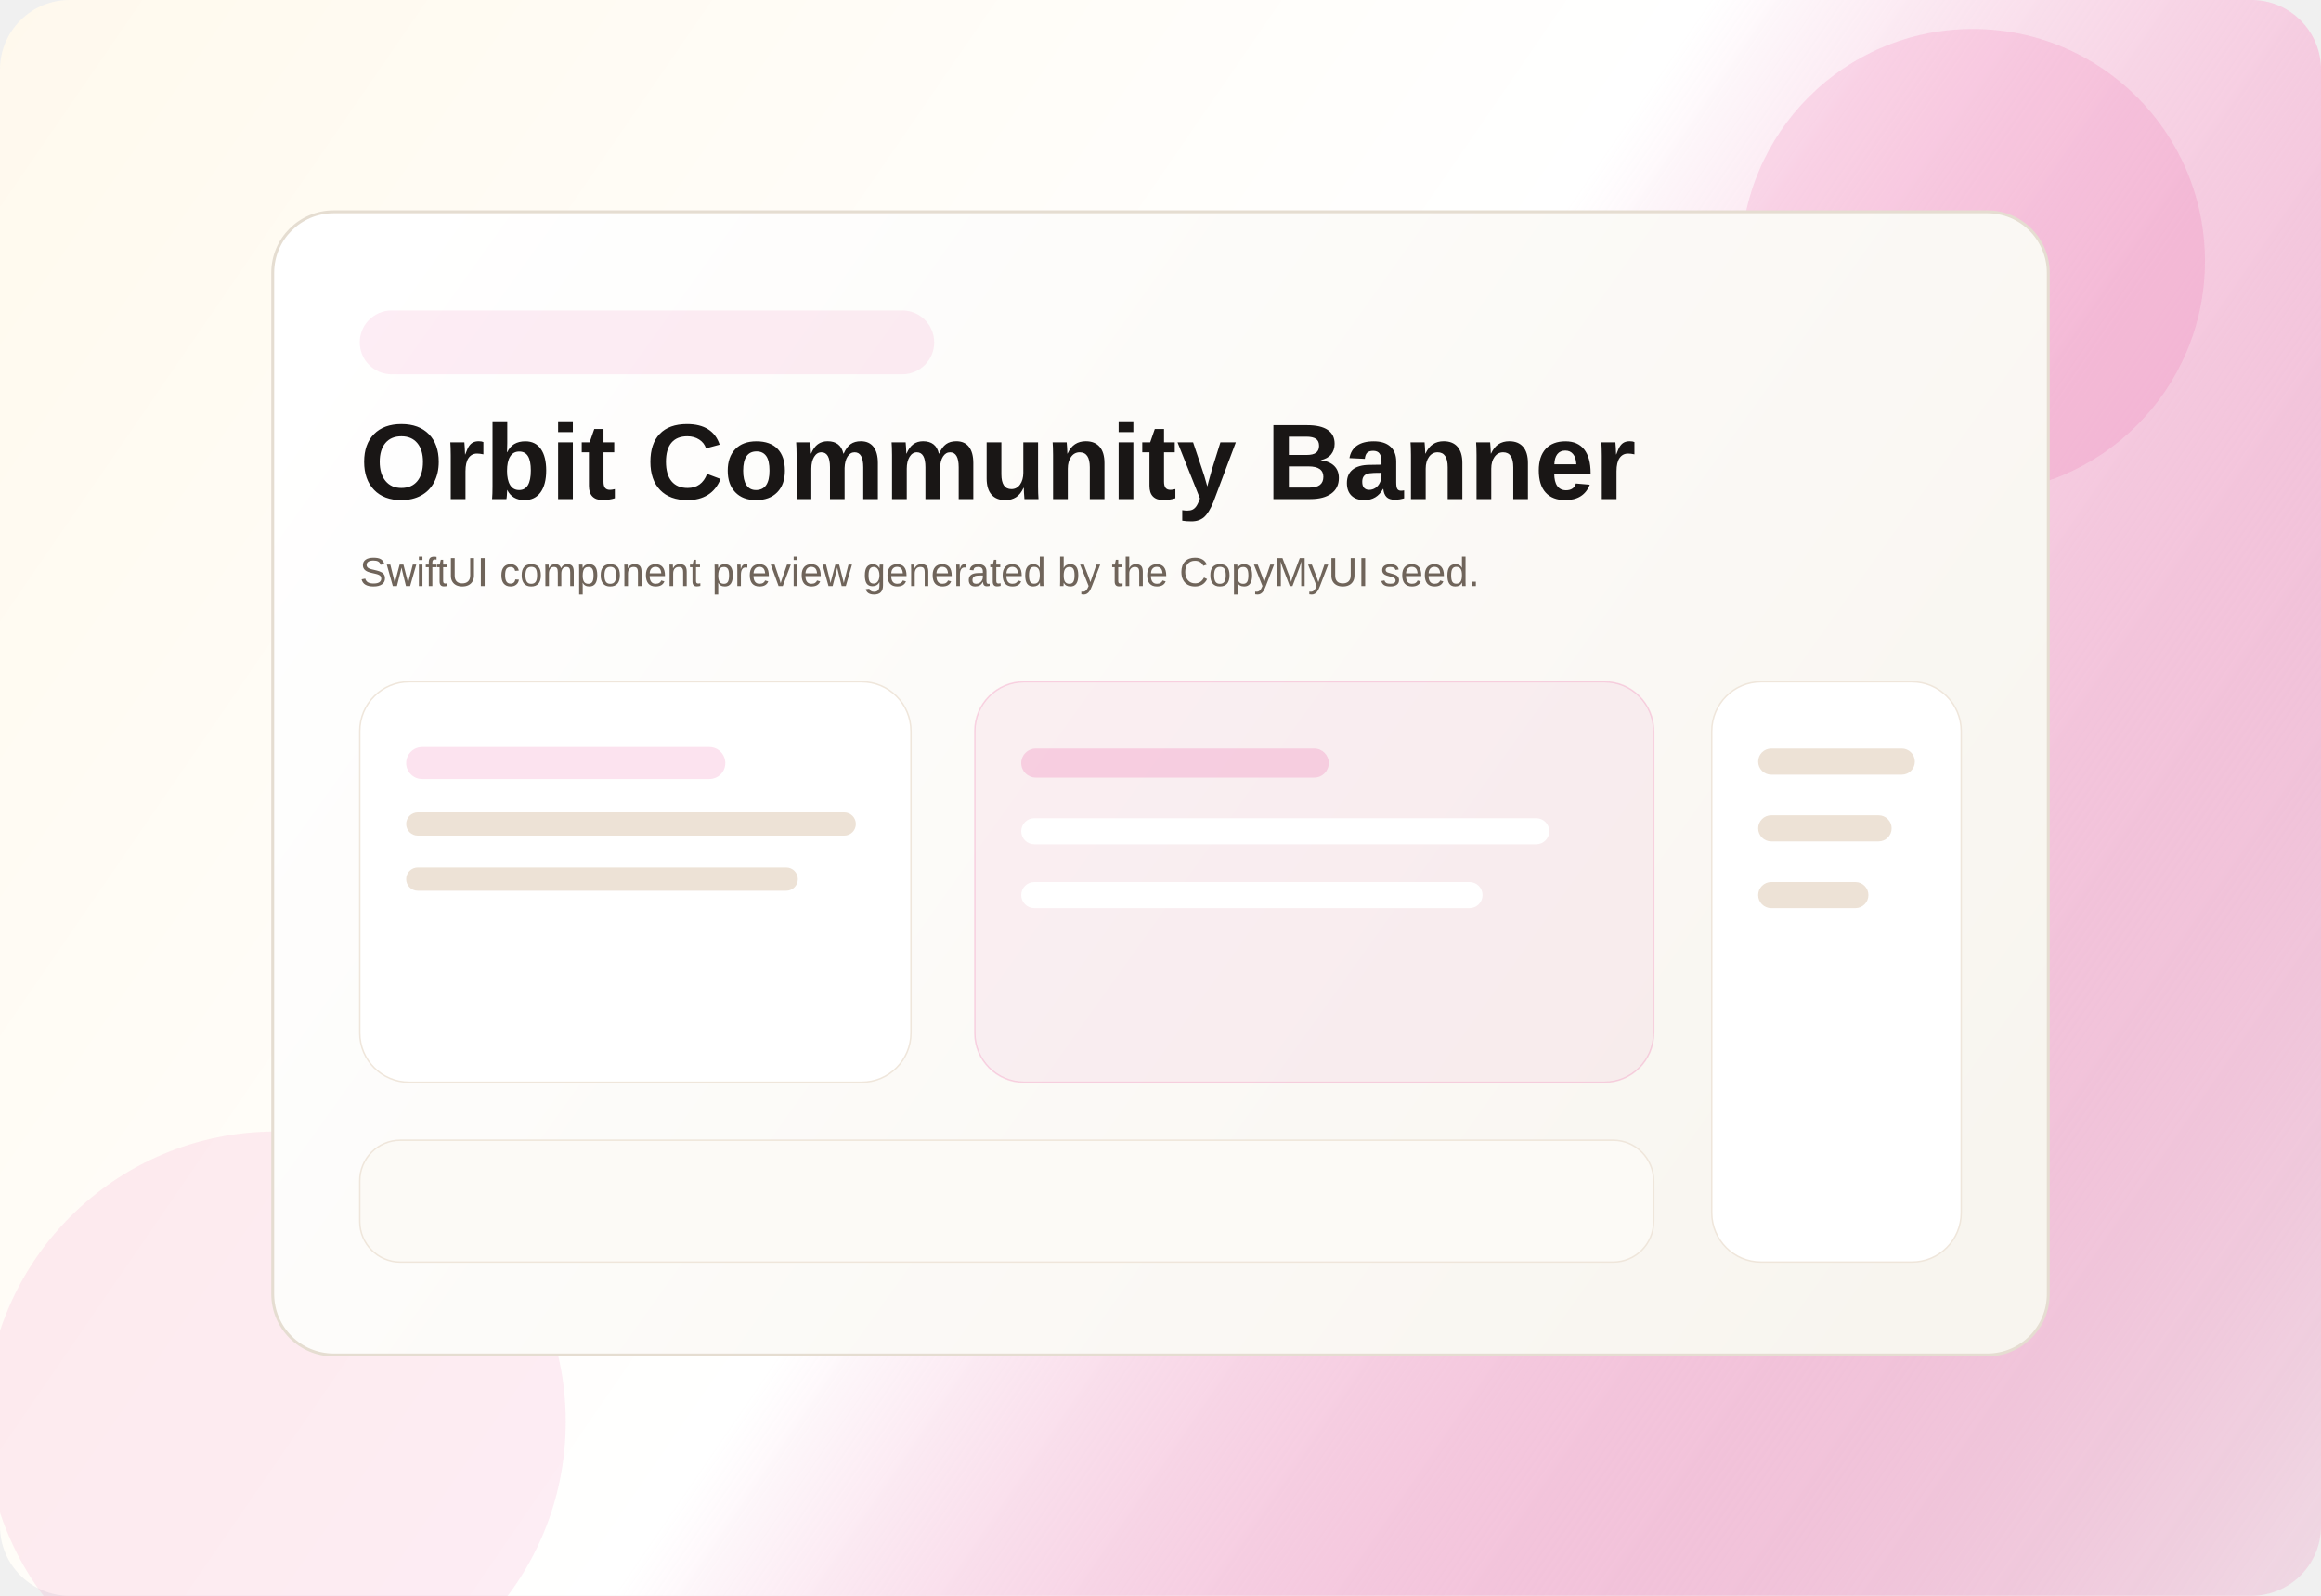
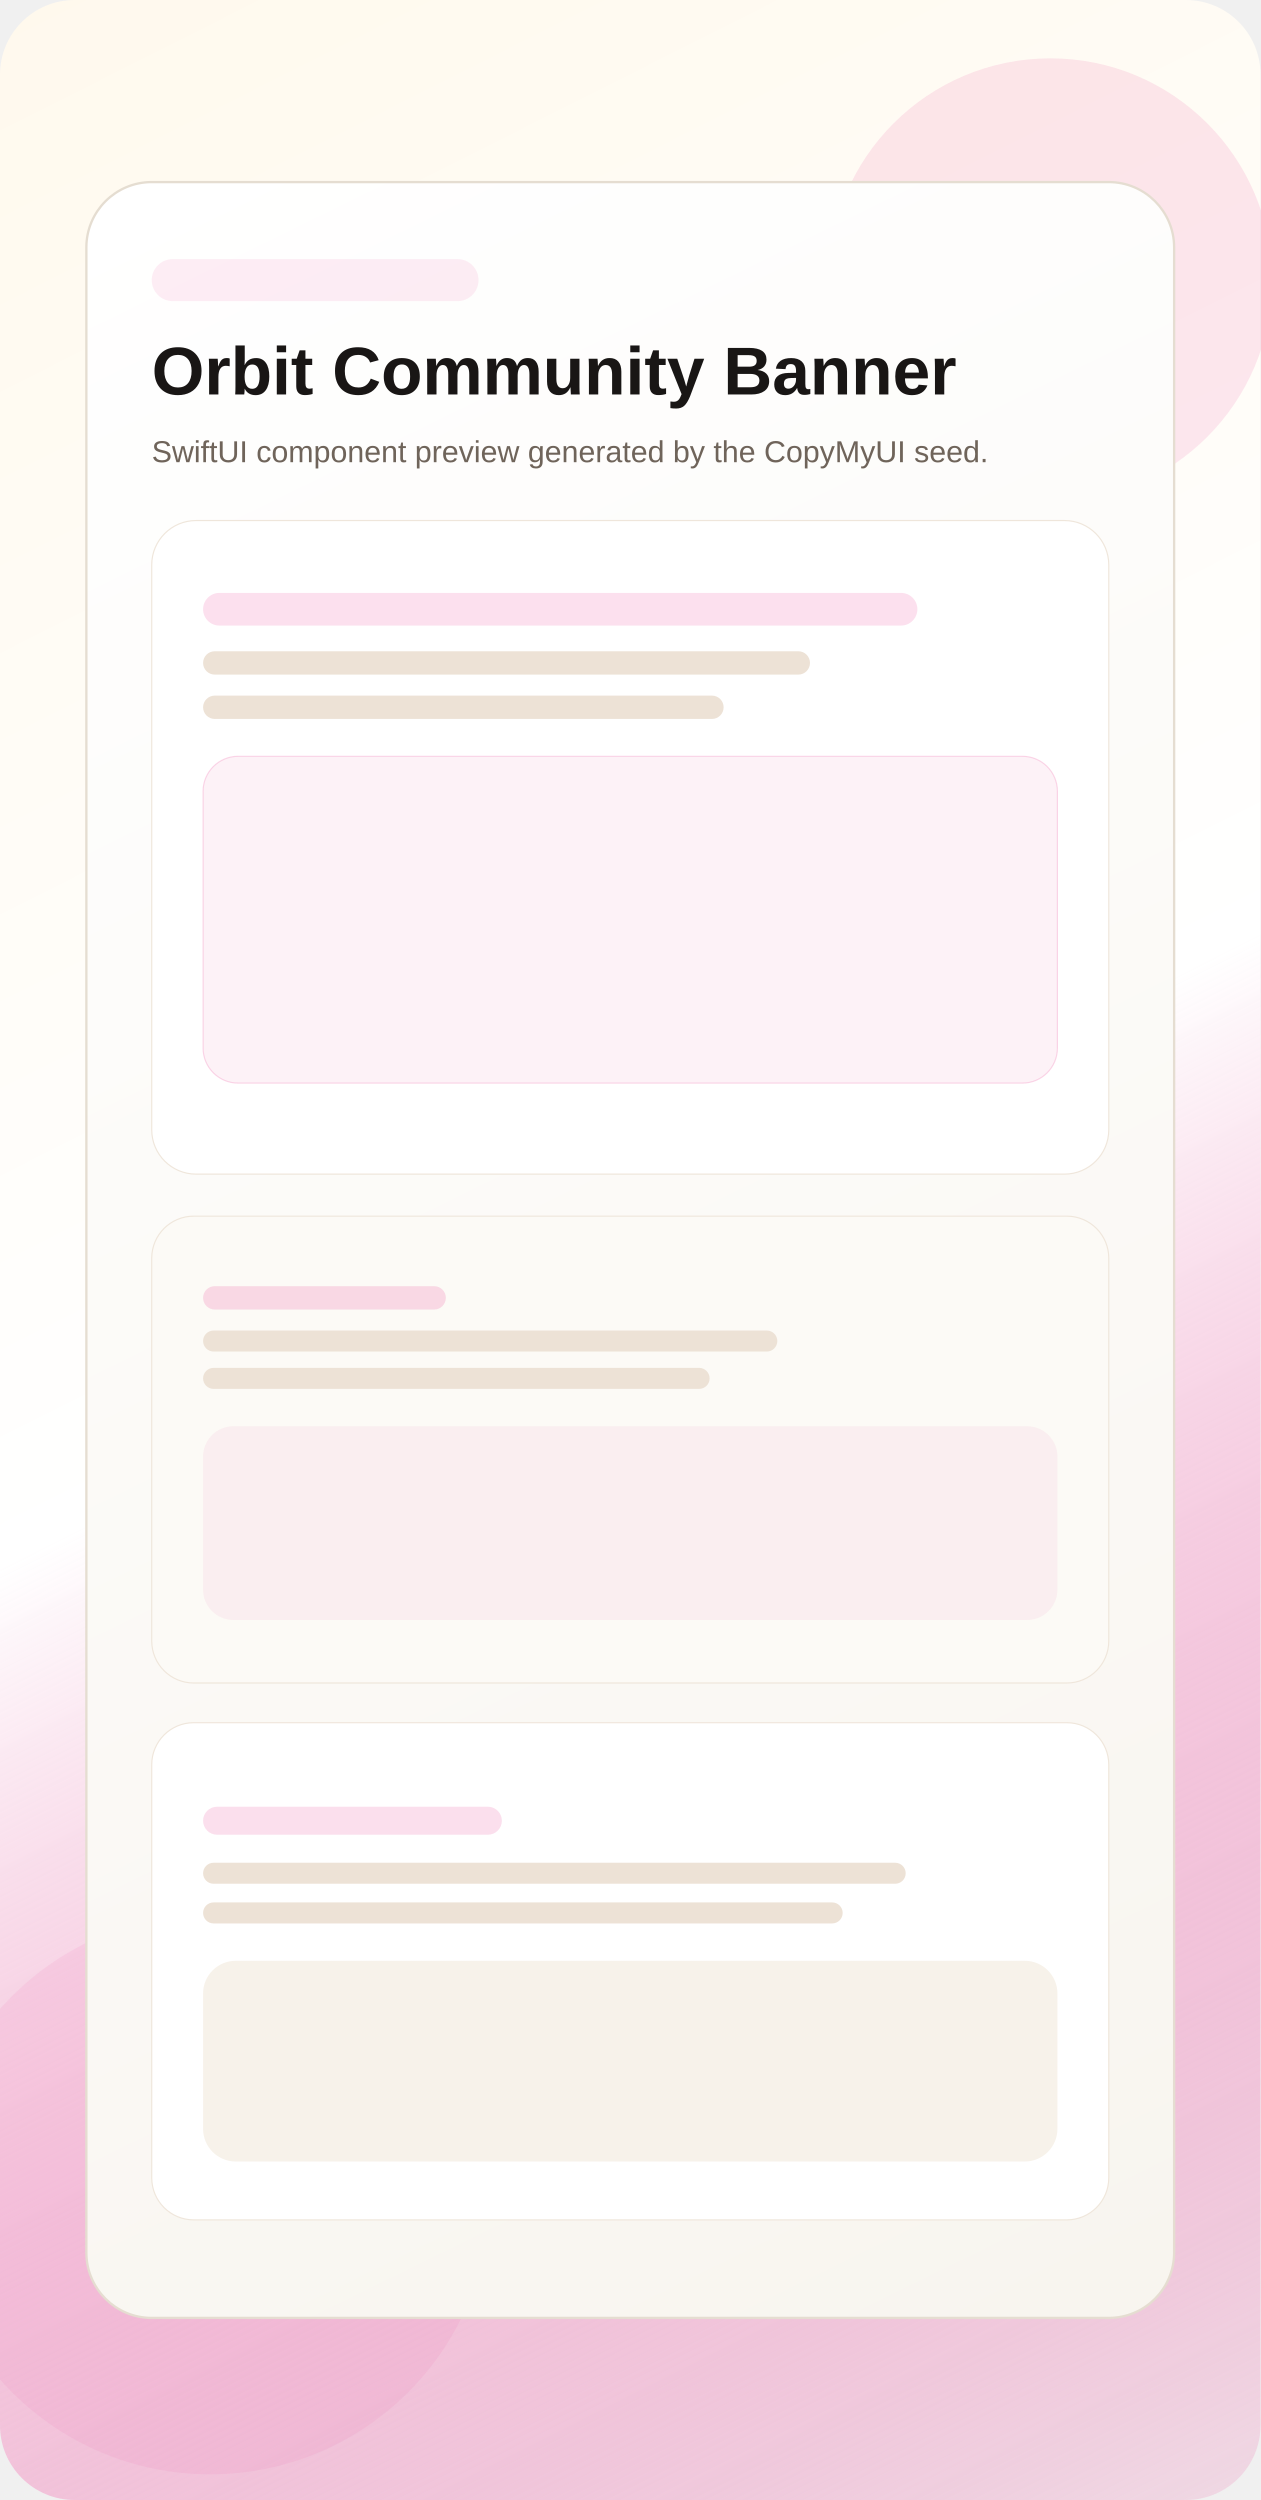
- <svg xmlns="http://www.w3.org/2000/svg" width="1600" height="1100" viewBox="0 0 1600 1100" fill="none">
+ <svg xmlns="http://www.w3.org/2000/svg" width="1080" height="2142" viewBox="0 0 1080 2142" fill="none">
  <defs>
-     <linearGradient id="bg" x1="0" y1="0" x2="1600" y2="1100" gradientUnits="userSpaceOnUse">
+     <linearGradient id="bg" x1="0" y1="0" x2="1080" y2="2142" gradientUnits="userSpaceOnUse">
      <stop stop-color="#FFF9ED" />
      <stop offset="0.5" stop-color="#FFFFFF" />
      <stop offset="1" stop-color="#EC489922" />
    </linearGradient>
-     <linearGradient id="card" x1="250" y1="180" x2="1300" y2="930" gradientUnits="userSpaceOnUse">
+     <linearGradient id="card" x1="96" y1="160" x2="984" y2="1970" gradientUnits="userSpaceOnUse">
      <stop stop-color="#FFFFFF" />
      <stop offset="1" stop-color="#F8F5EF" />
    </linearGradient>
  </defs>
-   <rect width="1600" height="1100" rx="48" fill="url(#bg)" />
-   <circle cx="1360" cy="180" r="160" fill="#EC489925" />
-   <circle cx="190" cy="980" r="200" fill="#EC489918" />
-   <rect x="188" y="146" width="1224" height="788" rx="42" fill="url(#card)" stroke="#E5DDD1" stroke-width="2" />
-   <rect x="248" y="214" width="396" height="44" rx="22" fill="#EC489918" />
-   <text x="248" y="344" fill="#191615" font-family="Arial, sans-serif" font-size="74" font-weight="700">Orbit Community Banner</text>
-   <text x="248" y="404" fill="#6F645A" font-family="Arial, sans-serif" font-size="28">SwiftUI component preview generated by the CopyMyUI seed.</text>
-   <rect x="248" y="470" width="380" height="276" rx="34" fill="#FFF" stroke="#EFE6DB" />
-   <rect x="672" y="470" width="468" height="276" rx="34" fill="#EC489910" stroke="#EC489935" />
-   <rect x="248" y="786" width="892" height="84" rx="28" fill="#FCFAF6" stroke="#EFE6DB" />
-   <rect x="1180" y="470" width="172" height="400" rx="34" fill="#FFF" stroke="#EFE6DB" />
-   <rect x="280" y="515" width="220" height="22" rx="11" fill="#EC489926" />
-   <rect x="280" y="560" width="310" height="16" rx="8" fill="#EDE2D6" />
-   <rect x="280" y="598" width="270" height="16" rx="8" fill="#EDE2D6" />
-   <rect x="704" y="516" width="212" height="20" rx="10" fill="#EC489932" />
-   <rect x="704" y="564" width="364" height="18" rx="9" fill="#FFFFFF" />
-   <rect x="704" y="608" width="318" height="18" rx="9" fill="#FFFFFF" />
-   <rect x="1212" y="516" width="108" height="18" rx="9" fill="#EDE2D6" />
-   <rect x="1212" y="562" width="92" height="18" rx="9" fill="#EDE2D6" />
-   <rect x="1212" y="608" width="76" height="18" rx="9" fill="#EDE2D6" />
+   <rect width="1080" height="2142" rx="64" fill="url(#bg)" />
+   <circle cx="900" cy="240" r="190" fill="#EC489920" />
+   <circle cx="180" cy="1880" r="240" fill="#EC489914" />
+   <rect x="74" y="156" width="932" height="1830" rx="56" fill="url(#card)" stroke="#E5DDD1" stroke-width="2" />
+   <rect x="130" y="222" width="280" height="36" rx="18" fill="#EC489918" />
+   <text x="130" y="338" fill="#191615" font-family="Arial, sans-serif" font-size="58" font-weight="700">Orbit Community Banner</text>
+   <text x="130" y="396" fill="#6F645A" font-family="Arial, sans-serif" font-size="26">SwiftUI component preview generated by the CopyMyUI seed.</text>
+   <rect x="130" y="446" width="820" height="560" rx="38" fill="#FFF" stroke="#EFE6DB" />
+   <rect x="174" y="508" width="612" height="28" rx="14" fill="#EC48992A" />
+   <rect x="174" y="558" width="520" height="20" rx="10" fill="#EDE2D6" />
+   <rect x="174" y="596" width="446" height="20" rx="10" fill="#EDE2D6" />
+   <rect x="174" y="648" width="732" height="280" rx="30" fill="#EC489912" stroke="#EC489936" />
+   <rect x="130" y="1042" width="820" height="400" rx="36" fill="#FCFAF6" stroke="#EFE6DB" />
+   <rect x="130" y="1476" width="820" height="426" rx="36" fill="#FFF" stroke="#EFE6DB" />
+   <rect x="174" y="1102" width="208" height="20" rx="10" fill="#EC489930" />
+   <rect x="174" y="1140" width="492" height="18" rx="9" fill="#EDE2D6" />
+   <rect x="174" y="1172" width="434" height="18" rx="9" fill="#EDE2D6" />
+   <rect x="174" y="1222" width="732" height="166" rx="26" fill="#EC489910" />
+   <rect x="174" y="1548" width="256" height="24" rx="12" fill="#EC48992C" />
+   <rect x="174" y="1596" width="602" height="18" rx="9" fill="#EDE2D6" />
+   <rect x="174" y="1630" width="548" height="18" rx="9" fill="#EDE2D6" />
+   <rect x="174" y="1680" width="732" height="172" rx="28" fill="#F7F2EA" />
</svg>
